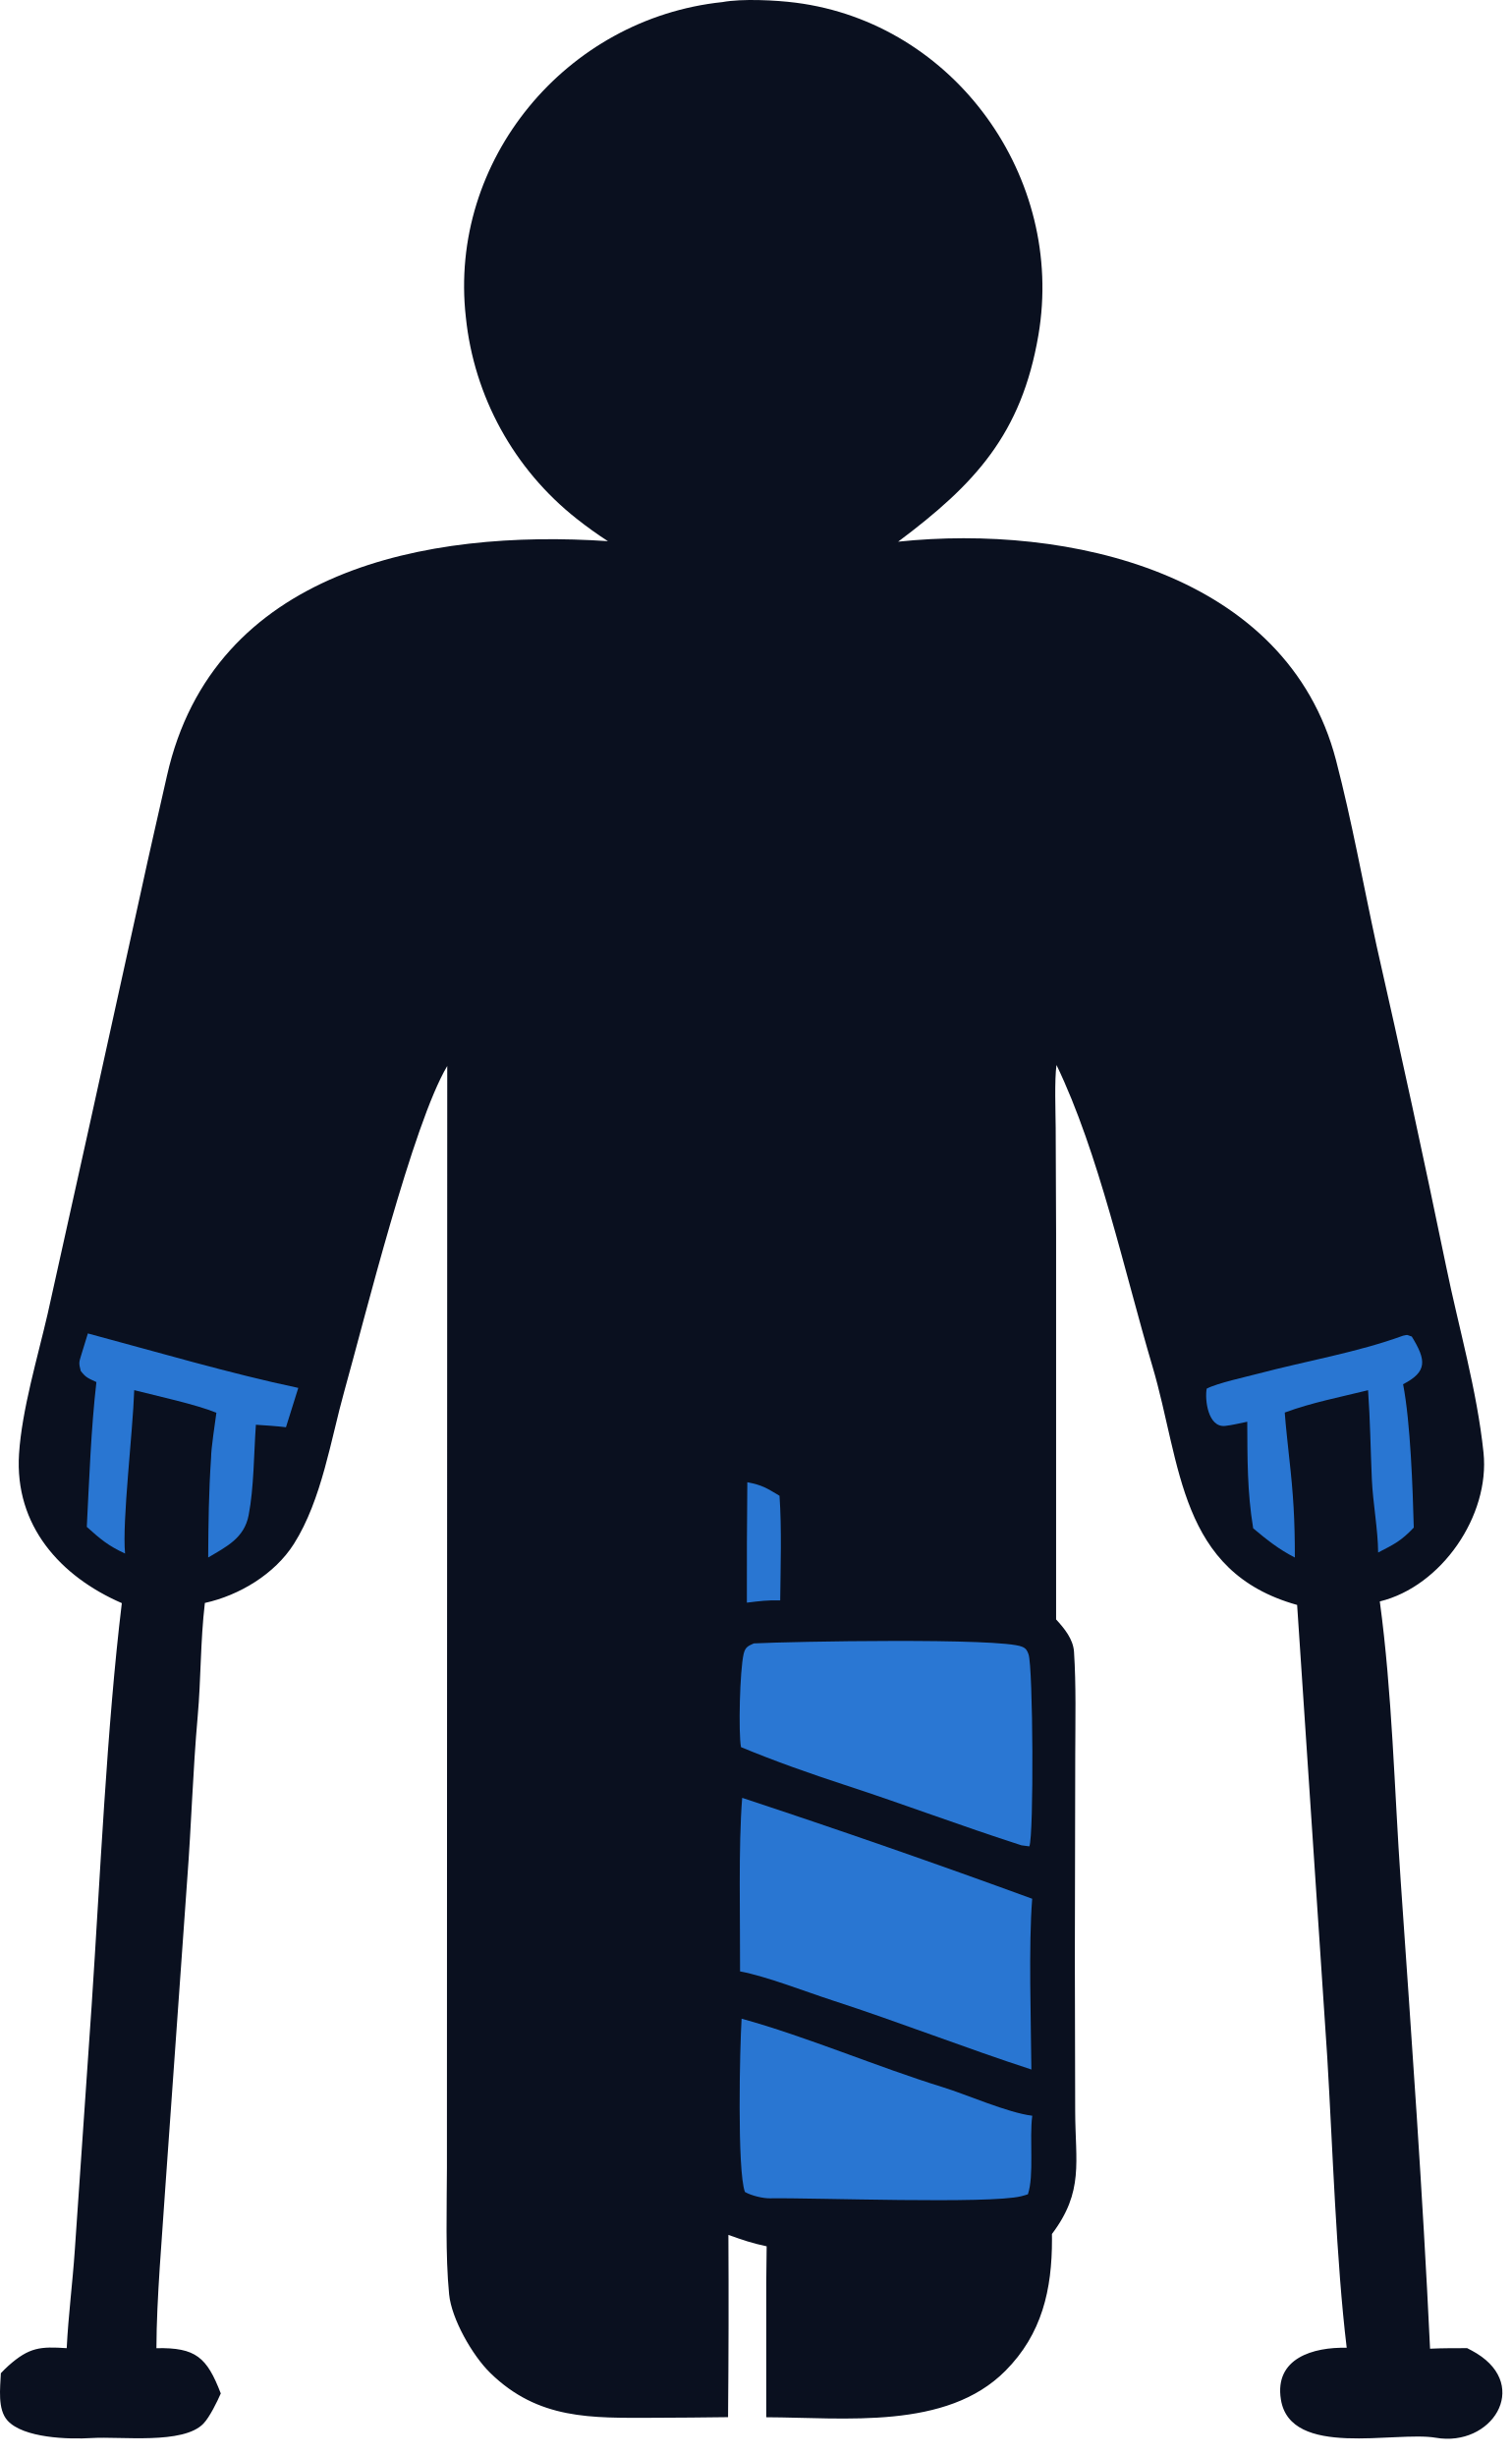
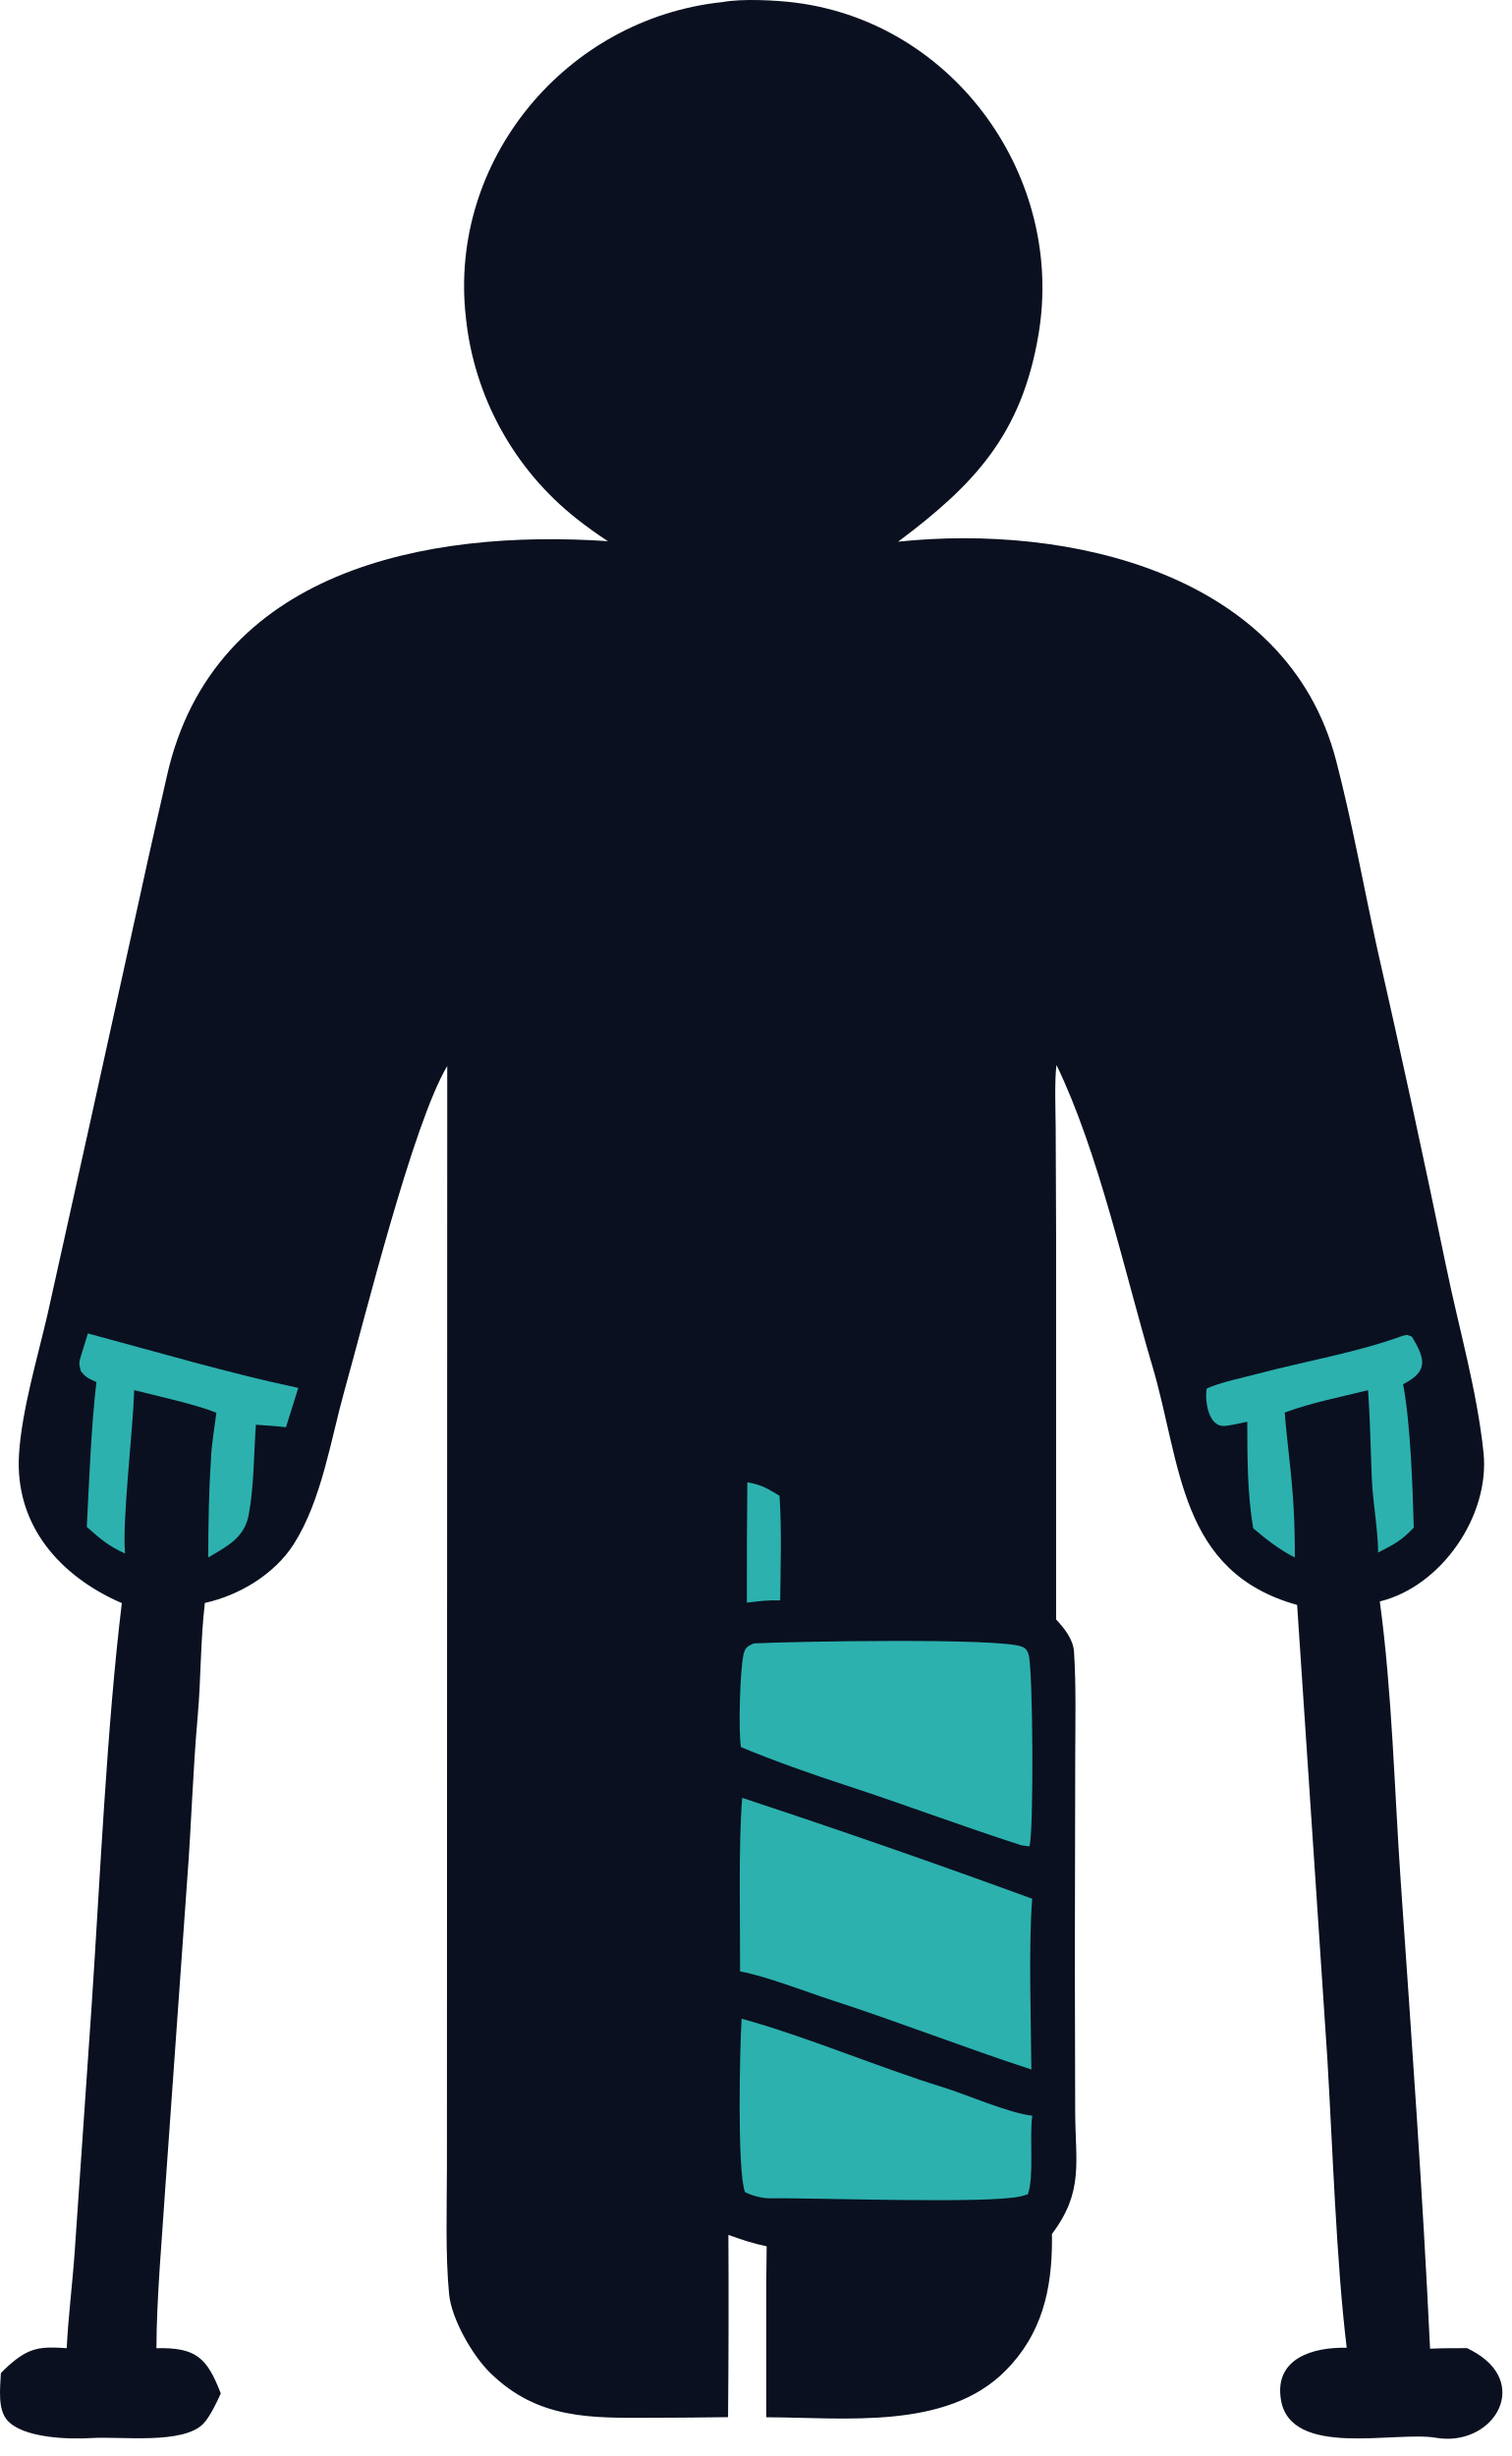
<svg xmlns="http://www.w3.org/2000/svg" width="80" height="130" viewBox="0 0 80 130" fill="none">
  <path d="M38.232 0.111C39.283 -0.082 41.065 0.008 42.12 0.143C50.535 1.222 56.379 9.403 54.963 17.729C54.07 22.984 51.6 25.632 47.537 28.672C56.515 27.728 68.119 30.293 70.713 40.236C71.556 43.474 72.15 46.797 72.861 50.063C74.143 55.702 75.369 61.353 76.538 67.015C77.211 70.302 78.171 73.555 78.52 76.887C78.868 80.224 76.293 83.972 73.031 84.767C73.688 89.613 73.799 94.688 74.139 99.598C74.711 107.869 75.301 116.041 75.691 124.321C76.343 124.289 77.001 124.293 77.654 124.291C77.828 124.378 77.999 124.472 78.166 124.573C81.004 126.329 78.944 129.542 75.994 129.034C73.848 128.667 68.296 130.143 67.796 127.008C67.446 124.819 69.511 124.229 71.279 124.271C70.725 119.701 70.535 113.637 70.251 108.912L68.655 84.952C62.383 83.201 62.534 77.508 60.995 72.315C59.52 67.339 58.161 61.022 55.919 56.371C55.808 57.145 55.87 58.87 55.876 59.708L55.898 65.281V85.719C56.341 86.202 56.801 86.761 56.846 87.433C56.961 89.203 56.915 91.114 56.911 92.887L56.89 103.689L56.908 111.748C56.915 114.447 57.381 115.991 55.678 118.249L55.68 118.522C55.685 121.182 55.155 123.546 53.208 125.498C50.086 128.631 44.737 127.964 40.557 127.949L40.557 120.809L40.578 118.901C39.78 118.731 39.325 118.571 38.553 118.297C38.57 121.513 38.564 124.729 38.535 127.944C37.213 127.962 35.891 127.973 34.569 127.977C31.318 127.984 28.495 128.096 25.945 125.599C25.002 124.677 23.899 122.748 23.771 121.439C23.568 119.376 23.651 116.839 23.655 114.742L23.672 56.424C21.851 59.476 19.283 69.864 18.226 73.63C17.516 76.159 17.037 79.382 15.556 81.72C14.541 83.322 12.665 84.447 10.843 84.847C10.6 86.937 10.643 88.837 10.462 90.867C10.207 93.731 10.128 96.609 9.911 99.451L8.756 115.702C8.583 118.378 8.287 121.649 8.279 124.293C10.364 124.251 10.948 124.773 11.686 126.688C11.501 127.116 11.099 127.938 10.77 128.283C9.698 129.406 6.391 128.953 4.863 129.049C3.625 129.127 1.238 129.053 0.397 128.123C-0.14 127.528 0.012 126.399 0.045 125.618C0.173 125.481 0.307 125.348 0.447 125.222C1.553 124.237 2.143 124.201 3.531 124.292C3.614 122.588 3.844 120.818 3.959 119.108L4.851 106.149C5.299 99.442 5.65 91.438 6.448 84.856C3.2 83.447 0.762 80.757 1.008 76.954C1.16 74.616 1.988 71.862 2.522 69.545L4.763 59.446L7.466 47.17C7.907 45.127 8.381 43.091 8.839 41.054C11.291 30.164 22.572 27.995 32.177 28.645C31.607 28.277 31.056 27.881 30.524 27.46C27.205 24.842 25.087 20.99 24.656 16.785C23.723 8.488 29.956 0.979 38.232 0.111Z" fill="#0A101F" />
-   <path d="M39.283 95.163C44.427 96.862 49.545 98.642 54.633 100.504C54.435 102.969 54.57 107.001 54.589 109.543C51.102 108.406 47.591 107.031 44.09 105.894C42.697 105.443 40.561 104.606 39.17 104.349C39.182 101.658 39.076 97.717 39.283 95.163Z" fill="#2976D2" />
-   <path d="M39.899 86.988C41.836 86.887 52.951 86.682 54.096 87.164C54.306 87.253 54.361 87.352 54.438 87.562C54.68 88.227 54.725 97.149 54.482 97.731L54.066 97.676C50.94 96.673 47.84 95.501 44.716 94.481C42.847 93.869 41.038 93.232 39.22 92.479C39.079 91.729 39.154 88.424 39.361 87.541C39.45 87.161 39.623 87.118 39.899 86.988Z" fill="#2A77D3" />
-   <path d="M39.252 106.853C42.601 107.769 46.499 109.427 49.864 110.466C51.171 110.868 53.336 111.833 54.636 111.989C54.476 113.211 54.744 115.148 54.405 116.147C54.291 116.186 54.175 116.219 54.057 116.249C52.38 116.672 43.066 116.323 40.752 116.361C40.395 116.367 39.771 116.224 39.428 116.024C39.011 114.907 39.156 108.338 39.252 106.853Z" fill="#2976D2" />
-   <path d="M74.26 70.701C74.564 70.639 74.411 70.647 74.724 70.746C75.495 72 75.554 72.606 74.264 73.269C74.658 75.321 74.773 78.794 74.829 80.858C74.159 81.567 73.786 81.743 72.943 82.177C72.936 80.972 72.664 79.54 72.61 78.305C72.54 76.714 72.524 75.177 72.41 73.586C70.935 73.952 69.421 74.242 68 74.768C68.055 75.538 68.156 76.371 68.234 77.145C68.459 79.146 68.535 80.448 68.535 82.442C67.696 82.016 67.045 81.496 66.329 80.896C66.01 78.958 66.026 77.211 66.015 75.255C65.644 75.326 65.206 75.441 64.838 75.477C63.939 75.564 63.759 74.088 63.869 73.503C64.435 73.207 65.948 72.881 66.615 72.704C69.113 72.043 71.843 71.583 74.26 70.701Z" fill="#2976D2" />
-   <path d="M4.651 70.581C8.203 71.533 12.228 72.715 15.788 73.464L15.136 75.546C14.608 75.481 14.074 75.451 13.544 75.414C13.437 76.913 13.442 78.748 13.16 80.204C12.925 81.421 11.982 81.867 11.019 82.441C11.03 80.609 11.049 78.98 11.172 77.156C11.172 76.672 11.381 75.324 11.453 74.78C10.422 74.35 8.304 73.89 7.104 73.583C7.03 75.828 6.46 80.495 6.619 82.231C5.724 81.818 5.314 81.468 4.594 80.82C4.724 78.299 4.816 75.653 5.102 73.155C4.668 72.948 4.553 72.932 4.273 72.565C4.173 72.156 4.172 72.13 4.298 71.729L4.651 70.581Z" fill="#2976D2" />
-   <path d="M39.555 78.457C40.36 78.611 40.575 78.766 41.259 79.173C41.379 80.918 41.314 82.941 41.295 84.712C40.61 84.693 40.209 84.749 39.531 84.831C39.526 82.707 39.534 80.582 39.555 78.457Z" fill="#2976D2" />
+   <path d="M39.283 95.163C44.427 96.862 49.545 98.642 54.633 100.504C54.435 102.969 54.57 107.001 54.589 109.543C51.102 108.406 47.591 107.031 44.09 105.894C42.697 105.443 40.561 104.606 39.17 104.349C39.182 101.658 39.076 97.717 39.283 95.163Z" fill="#2CB1AF" />
+   <path d="M39.899 86.988C41.836 86.887 52.951 86.682 54.096 87.164C54.306 87.253 54.361 87.352 54.438 87.562C54.68 88.227 54.725 97.149 54.482 97.731L54.066 97.676C50.94 96.673 47.84 95.501 44.716 94.481C42.847 93.869 41.038 93.232 39.22 92.479C39.079 91.729 39.154 88.424 39.361 87.541C39.45 87.161 39.623 87.118 39.899 86.988Z" fill="#2CB1AF" />
+   <path d="M39.252 106.853C42.601 107.769 46.499 109.427 49.864 110.466C51.171 110.868 53.336 111.833 54.636 111.989C54.476 113.211 54.744 115.148 54.405 116.147C54.291 116.186 54.175 116.219 54.057 116.249C52.38 116.672 43.066 116.323 40.752 116.361C40.395 116.367 39.771 116.224 39.428 116.024C39.011 114.907 39.156 108.338 39.252 106.853Z" fill="#2CB1AF" />
+   <path d="M74.26 70.701C74.564 70.639 74.411 70.647 74.724 70.746C75.495 72 75.554 72.606 74.264 73.269C74.658 75.321 74.773 78.794 74.829 80.858C74.159 81.567 73.786 81.743 72.943 82.177C72.936 80.972 72.664 79.54 72.61 78.305C72.54 76.714 72.524 75.177 72.41 73.586C70.935 73.952 69.421 74.242 68 74.768C68.055 75.538 68.156 76.371 68.234 77.145C68.459 79.146 68.535 80.448 68.535 82.442C67.696 82.016 67.045 81.496 66.329 80.896C66.01 78.958 66.026 77.211 66.015 75.255C65.644 75.326 65.207 75.441 64.838 75.477C63.939 75.564 63.759 74.088 63.869 73.503C64.435 73.207 65.948 72.881 66.615 72.704C69.113 72.043 71.843 71.583 74.26 70.701Z" fill="#2CB1AF" />
+   <path d="M4.651 70.581C8.203 71.533 12.228 72.715 15.788 73.464L15.136 75.546C14.608 75.481 14.074 75.451 13.544 75.414C13.437 76.913 13.442 78.748 13.16 80.204C12.925 81.421 11.982 81.867 11.019 82.441C11.03 80.609 11.049 78.98 11.172 77.156C11.172 76.672 11.381 75.324 11.453 74.78C10.422 74.35 8.304 73.89 7.104 73.583C7.03 75.828 6.46 80.495 6.619 82.231C5.724 81.818 5.314 81.468 4.594 80.82C4.724 78.299 4.816 75.653 5.102 73.155C4.668 72.948 4.553 72.932 4.273 72.565C4.173 72.156 4.172 72.13 4.298 71.729L4.651 70.581Z" fill="#2CB1AF" />
+   <path d="M39.555 78.457C40.36 78.611 40.575 78.766 41.259 79.173C41.379 80.917 41.314 82.941 41.295 84.712C40.61 84.693 40.209 84.749 39.531 84.831C39.526 82.707 39.534 80.582 39.555 78.457Z" fill="#2CB1AF" />
</svg>
